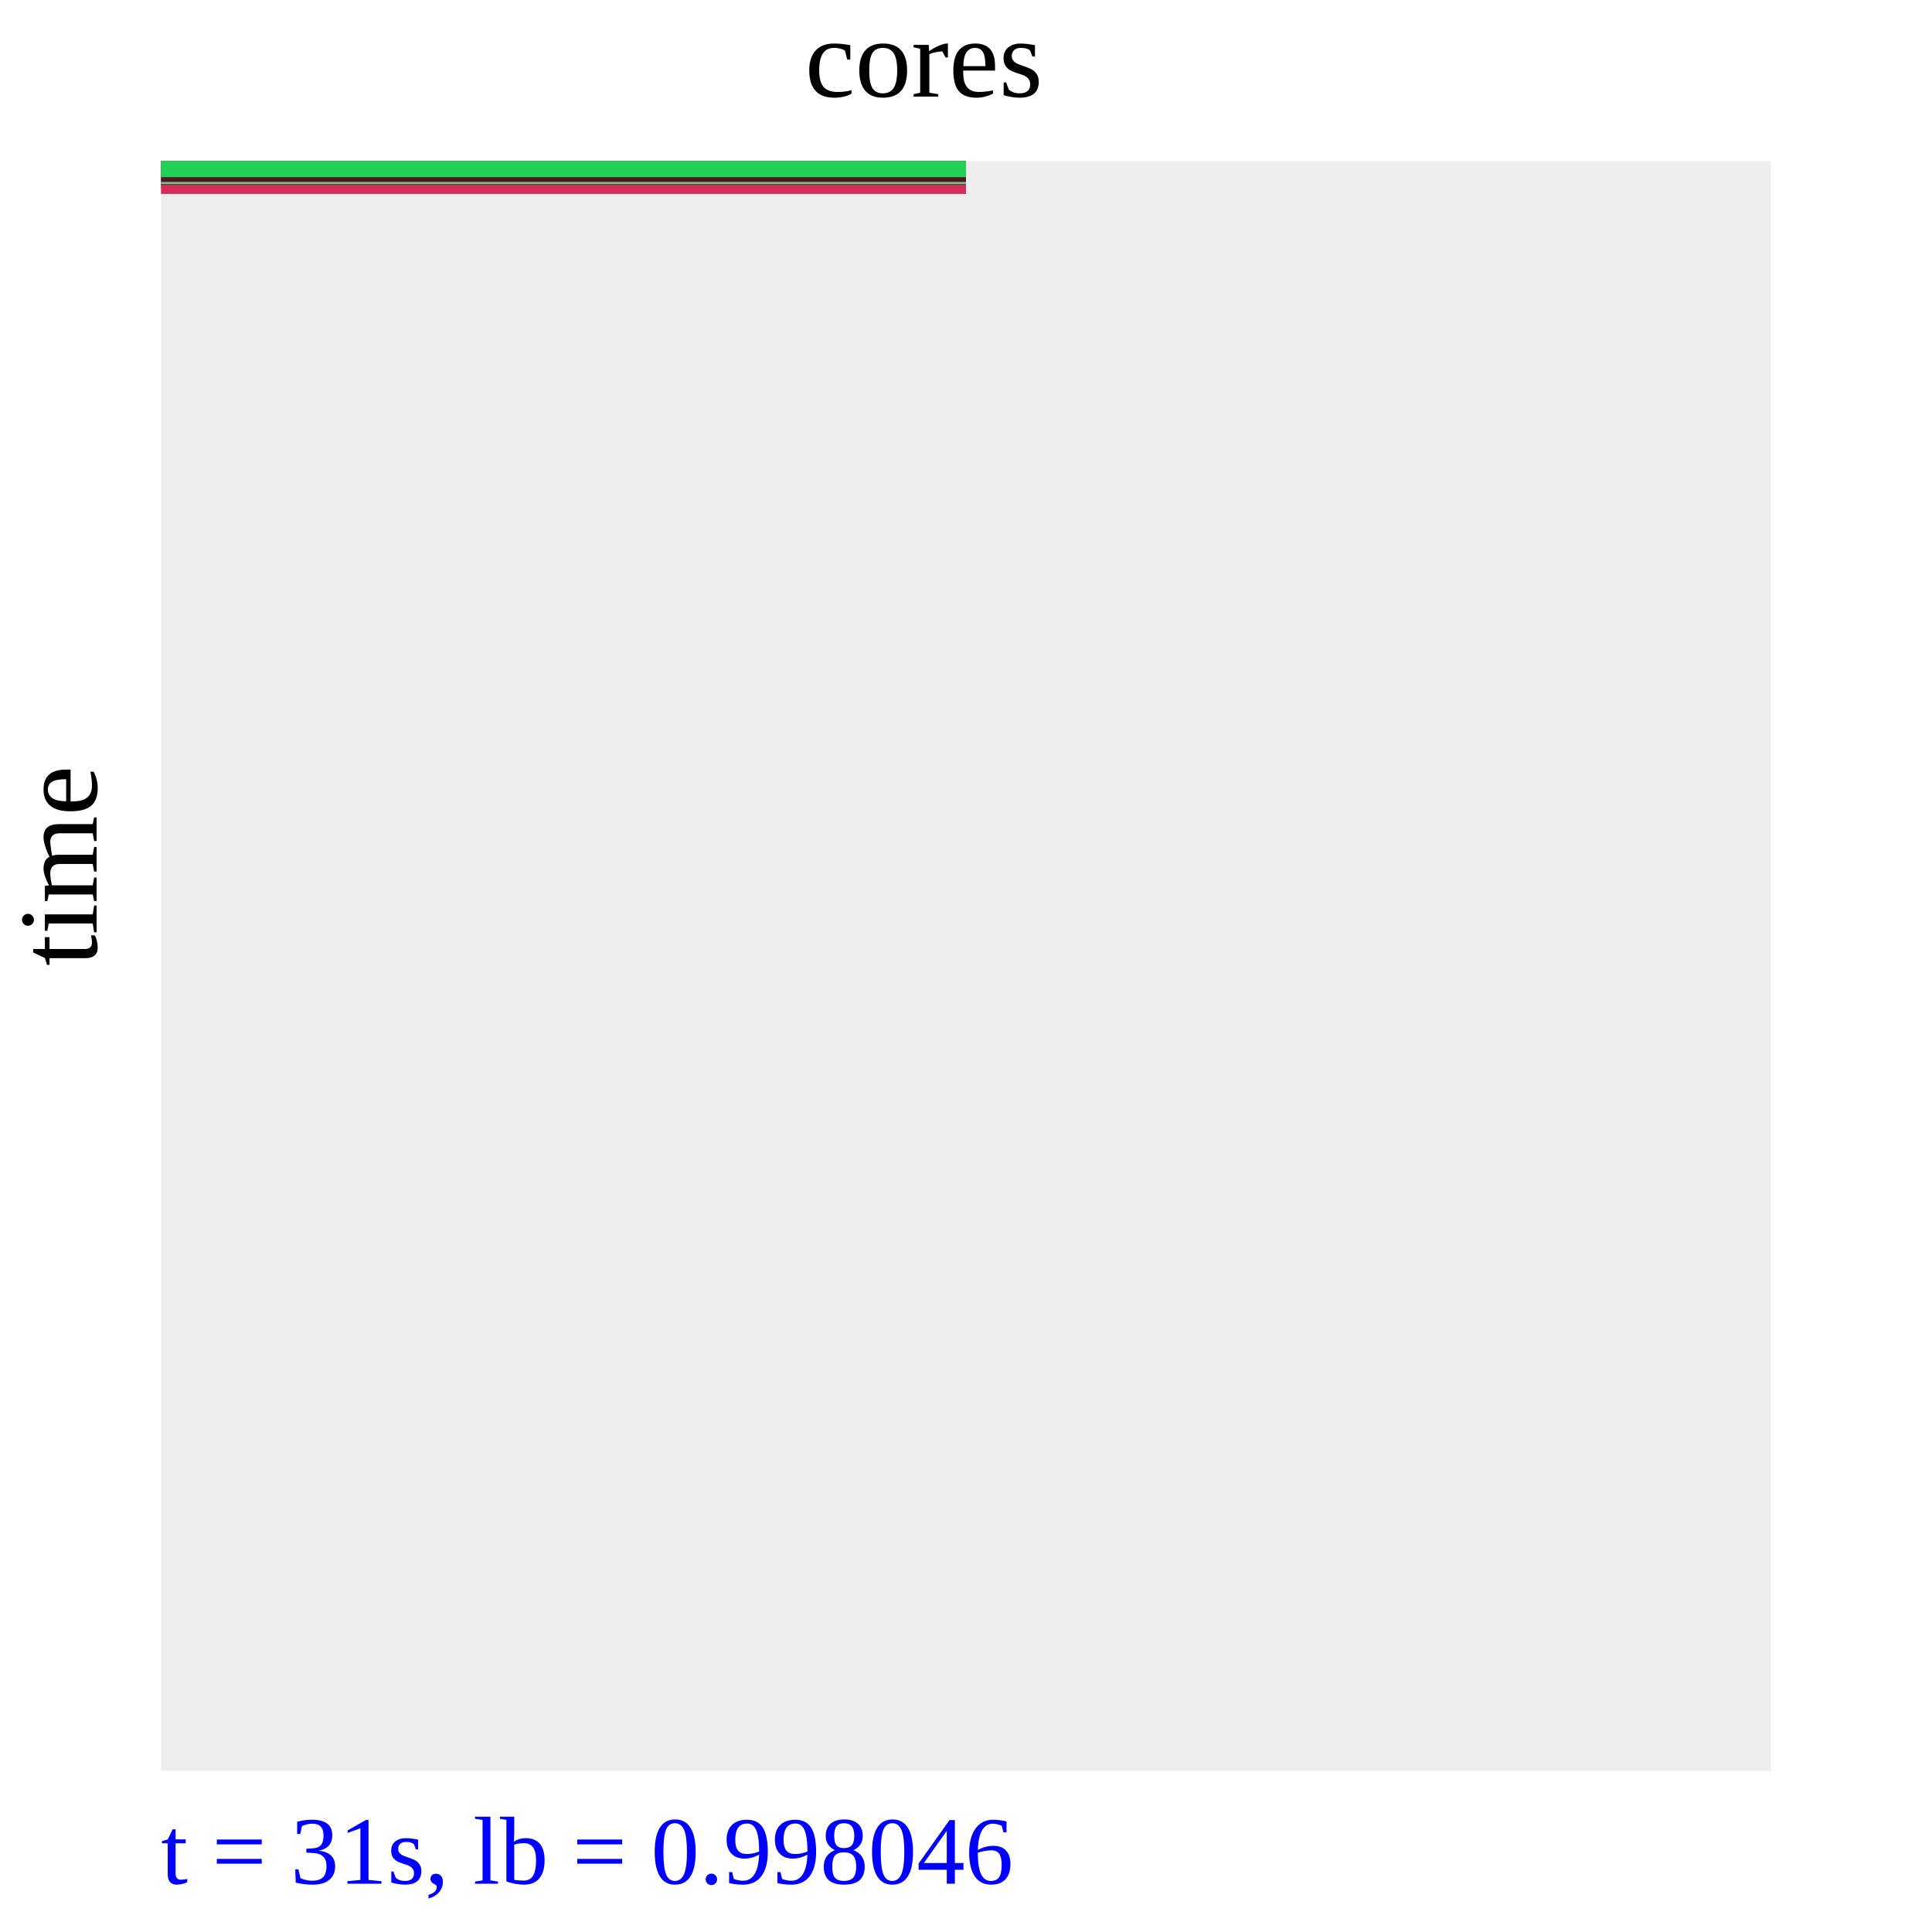
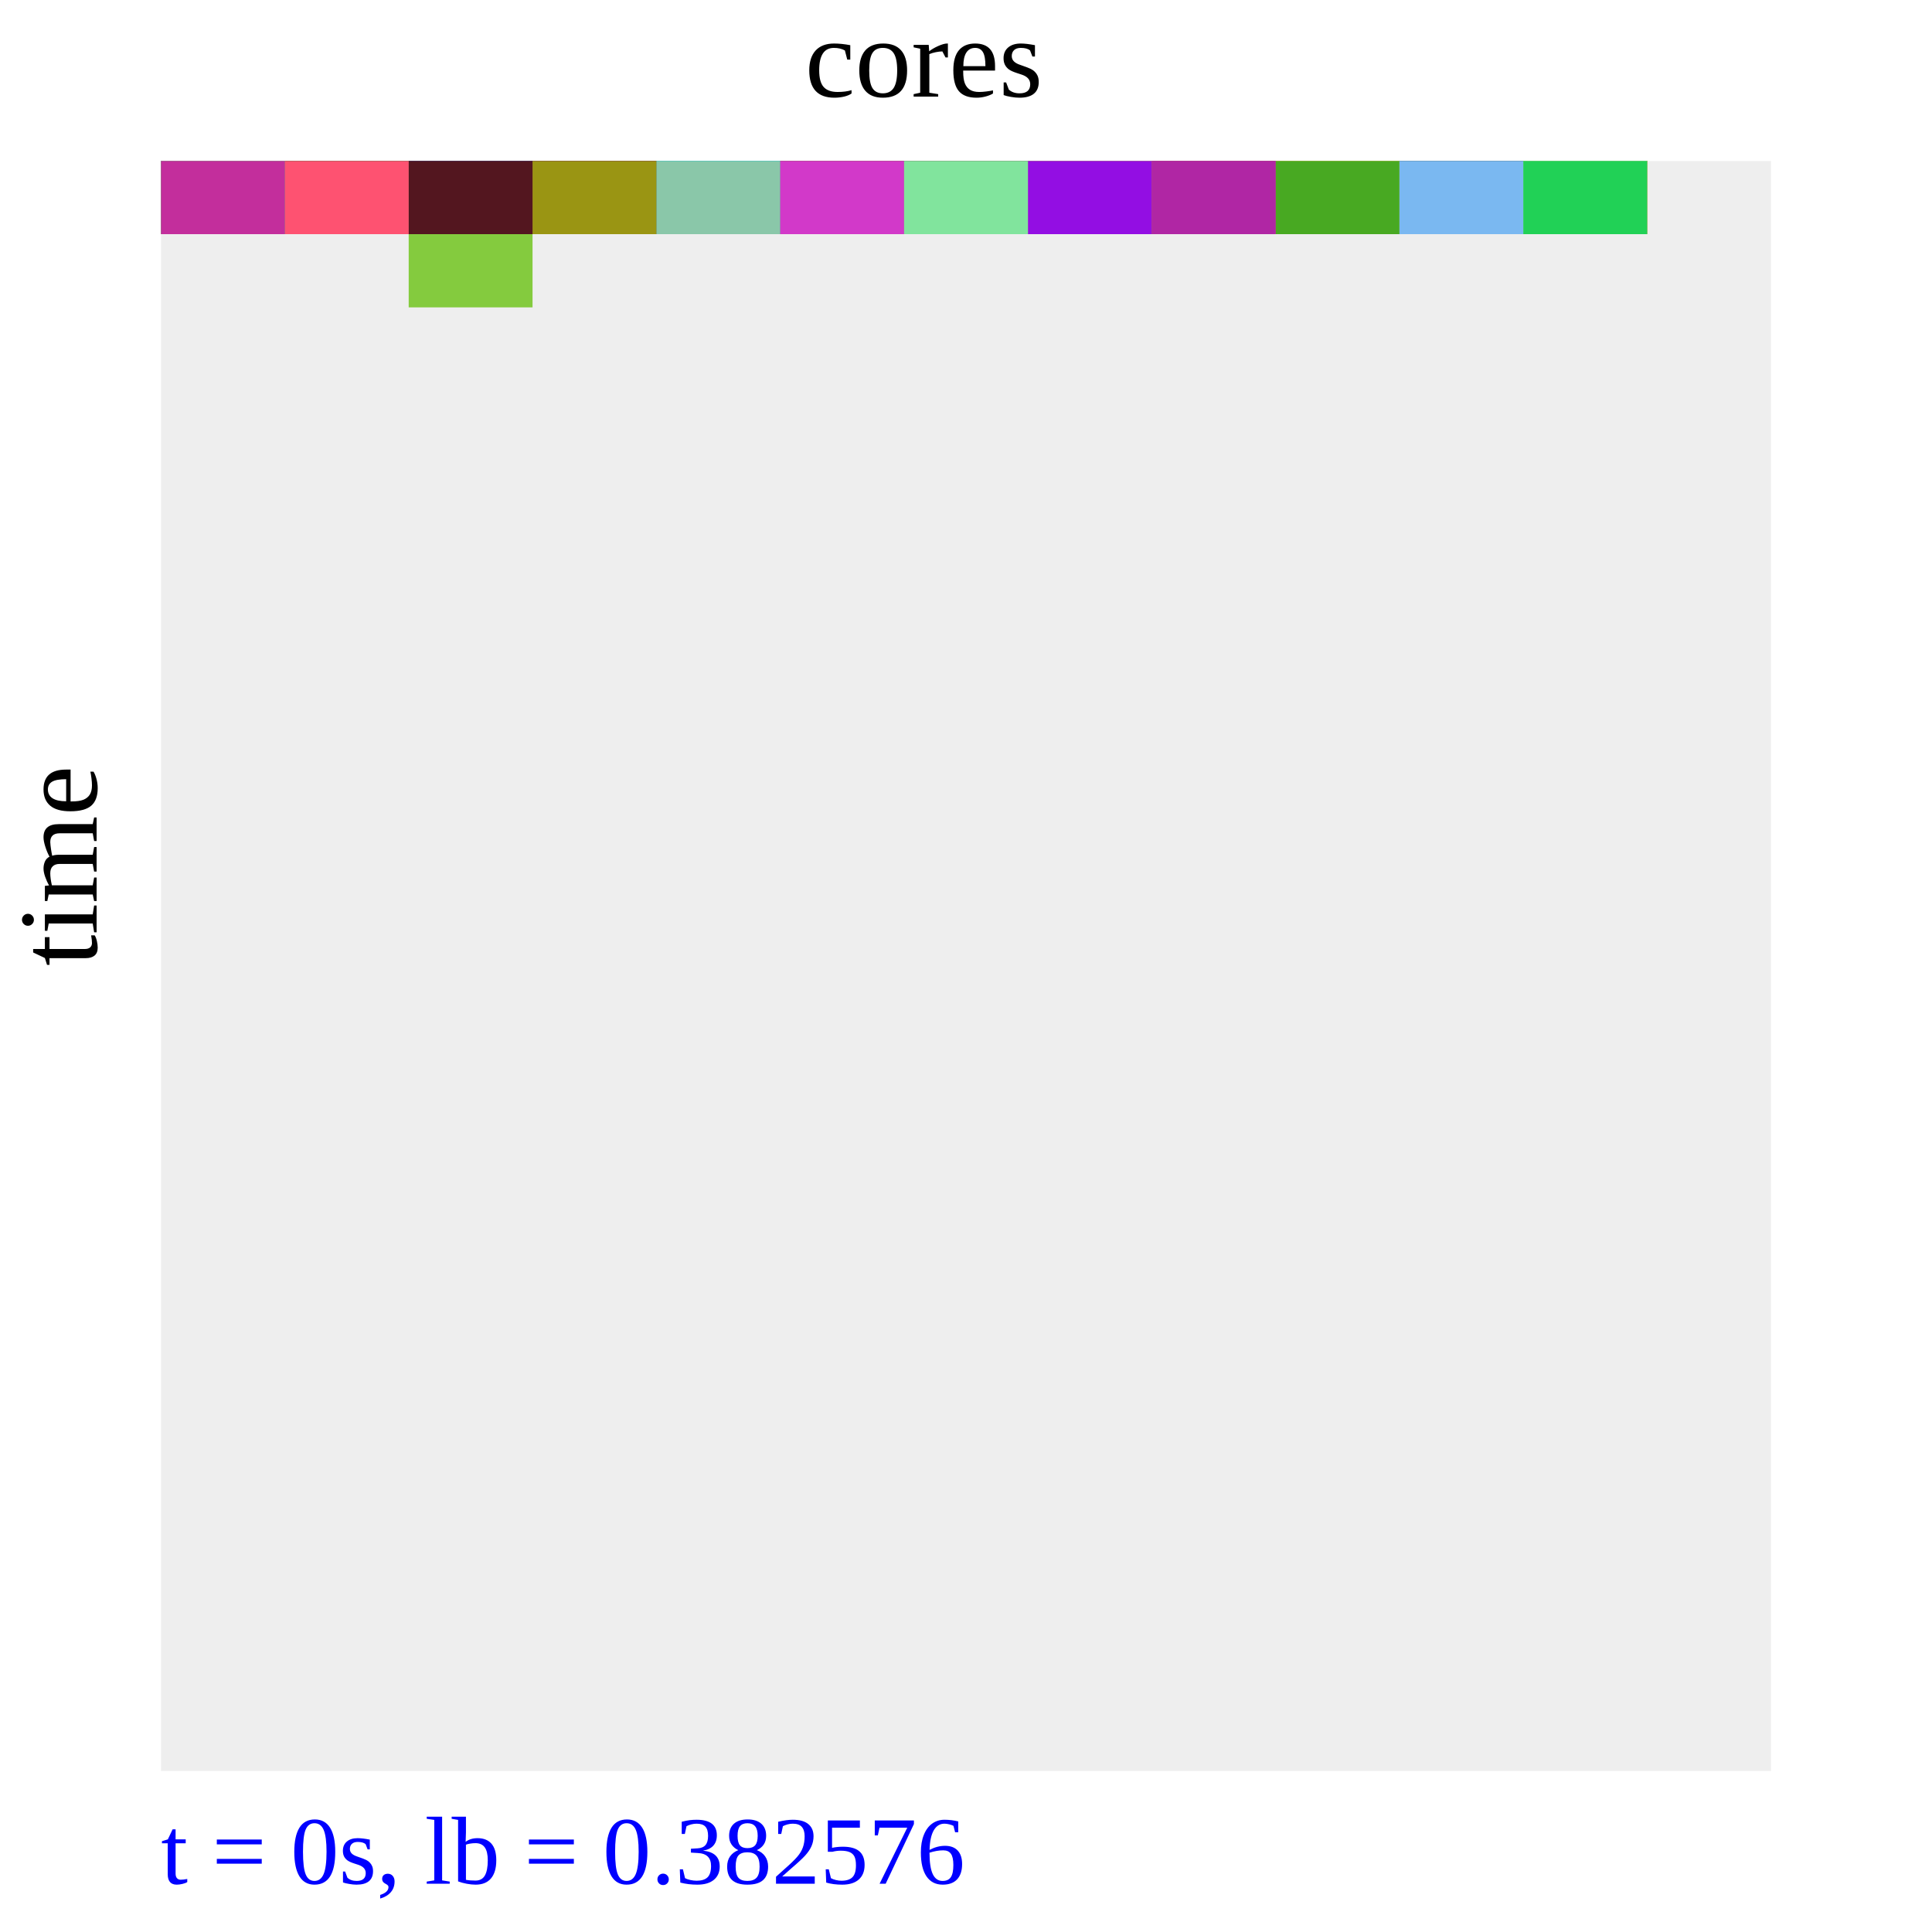
<svg xmlns="http://www.w3.org/2000/svg" x="0" y="0" width="600" height="600">
  <rect x="0%" y="0%" height="100%" width="100%" style="fill: #ffffff" />
  <svg x="0" y="0">
    <text fill="dark" font-size="35" transform="translate(250, 30)">cores</text>
  </svg>
  <svg x="0" y="0">
    <text fill="dark" font-size="35" transform="translate(30, 300) rotate(270)">time</text>
  </svg>
  <svg x="50" y="550">
-     <text fill="blue" font-size="30" transform="translate(0, 35)">t = 31s, lb = 0.998046</text>
+     <text fill="blue" font-size="30" transform="translate(0, 35)">t = 0s, lb = 0.382576</text>
  </svg>
  <svg x="50" y="50" width="500" height="500">
    <rect x="0%" y="0%" height="100%" width="100%" style="fill: #eeeeee" />
-     <rect x="0" y="0" height="2.659" width="250" style="fill: #76931f" />
-     <rect x="0" y="0" height="4.645" width="250" style="fill: #ac9dab" />
-     <rect x="0" y="0" height="3.379" width="250" style="fill: #2b36c2" />
-     <rect x="0" y="0" height="6.439" width="250" style="fill: #48b87d" />
-     <rect x="0" y="0" height="3.171" width="250" style="fill: #6ae33f" />
-     <rect x="0" y="0" height="3.908" width="250" style="fill: #9a62d7" />
-     <rect x="0" y="0" height="4.629" width="250" style="fill: #183a5d" />
-     <rect x="0" y="0" height="2.947" width="250" style="fill: #5789e4" />
-     <rect x="0" y="0" height="5.814" width="250" style="fill: #b2d6b4" />
-     <rect x="0" y="0" height="4.565" width="250" style="fill: #41e241" />
-     <rect x="0" y="0" height="5.862" width="250" style="fill: #1dc709" />
-     <rect x="0" y="0" height="6.567" width="250" style="fill: #e111c7" />
-     <rect x="0" y="0" height="5.109" width="250" style="fill: #e1e7ac" />
-     <rect x="0" y="0" height="4.853" width="250" style="fill: #b6f8ca" />
-     <rect x="0" y="0" height="5.029" width="250" style="fill: #c0bb2f" />
-     <rect x="0" y="0" height="6.423" width="250" style="fill: #c4c8bc" />
-     <rect x="0" y="0" height="2.771" width="250" style="fill: #2ae3ba" />
-     <rect x="0" y="0" height="4.965" width="250" style="fill: #aab916" />
-     <rect x="0" y="0" height="4.661" width="250" style="fill: #5cc458" />
-     <rect x="0" y="0" height="8.28" width="250" style="fill: #e199cb" />
-     <rect x="0" y="0" height="5.59" width="250" style="fill: #89f51b" />
-     <rect x="0" y="0" height="4.837" width="250" style="fill: #135f70" />
-     <rect x="0" y="0" height="3.844" width="250" style="fill: #91a5ab" />
-     <rect x="0" y="0" height="7.624" width="250" style="fill: #b0874d" />
-     <rect x="0" y="0" height="6.647" width="250" style="fill: #f3e8cb" />
-     <rect x="0" y="0" height="7.223" width="250" style="fill: #4543a5" />
-     <rect x="0" y="0" height="6.182" width="250" style="fill: #eb93b0" />
-     <rect x="0" y="0" height="4.485" width="250" style="fill: #441e9c" />
-     <rect x="0" y="0" height="3.091" width="250" style="fill: #a4c2b0" />
-     <rect x="0" y="0" height="4.773" width="250" style="fill: #fb3d30" />
-     <rect x="0" y="0" height="5.926" width="250" style="fill: #875cbf" />
-     <rect x="0" y="0" height="5.67" width="250" style="fill: #29abd5" />
-     <rect x="0" y="0" height="4.132" width="250" style="fill: #b1acf3" />
-     <rect x="0" y="0" height="5.51" width="250" style="fill: #8984b3" />
-     <rect x="0" y="0" height="4.869" width="250" style="fill: #5ae882" />
-     <rect x="0" y="0" height="3.988" width="250" style="fill: #809dd4" />
-     <rect x="0" y="0" height="3.411" width="250" style="fill: #cfe7ab" />
-     <rect x="0" y="0" height="5.75" width="250" style="fill: #c5c61b" />
-     <rect x="0" y="0" height="5.125" width="250" style="fill: #aa52e0" />
-     <rect x="0" y="0" height="3.892" width="250" style="fill: #53b4c3" />
-     <rect x="0" y="0" height="7.432" width="250" style="fill: #643f20" />
-     <rect x="0" y="0" height="4.324" width="250" style="fill: #4ef259" />
-     <rect x="0" y="0" height="4.581" width="250" style="fill: #d2e980" />
-     <rect x="0" y="0" height="4.517" width="250" style="fill: #42a948" />
-     <rect x="0" y="0" height="5.398" width="250" style="fill: #aac5e8" />
-     <rect x="0" y="0" height="2.226" width="250" style="fill: #84cb3e" />
-     <rect x="0" y="0" height="5.285" width="250" style="fill: #c7db92" />
-     <rect x="0" y="0" height="5.686" width="250" style="fill: #5643fd" />
-     <rect x="0" y="0" height="5.237" width="250" style="fill: #34fdd4" />
-     <rect x="0" y="0" height="5.365" width="250" style="fill: #67e2cc" />
-     <rect x="0" y="0" height="2.995" width="250" style="fill: #a40603" />
-     <rect x="0" y="0" height="5.878" width="250" style="fill: #5cb274" />
-     <rect x="0" y="0" height="3.508" width="250" style="fill: #4cb90a" />
-     <rect x="0" y="0" height="5.51" width="250" style="fill: #63e51c" />
-     <rect x="0" y="0" height="3.908" width="250" style="fill: #973790" />
-     <rect x="0" y="0" height="4.116" width="250" style="fill: #334394" />
-     <rect x="0" y="0" height="4.324" width="250" style="fill: #7e0208" />
-     <rect x="0" y="0" height="4.196" width="250" style="fill: #6541e4" />
-     <rect x="0" y="0" height="3.379" width="250" style="fill: #c48a99" />
-     <rect x="0" y="0" height="4.949" width="250" style="fill: #630aa9" />
-     <rect x="0" y="0" height="4.068" width="250" style="fill: #aece15" />
-     <rect x="0" y="0" height="3.395" width="250" style="fill: #3843a4" />
-     <rect x="0" y="0" height="8.505" width="250" style="fill: #b19027" />
-     <rect x="0" y="0" height="5.173" width="250" style="fill: #4ebc95" />
-     <rect x="0" y="0" height="7.143" width="250" style="fill: #5f8592" />
-     <rect x="0" y="0" height="6.294" width="250" style="fill: #e30a22" />
-     <rect x="0" y="0" height="4.773" width="250" style="fill: #05a485" />
-     <rect x="0" y="0" height="4.421" width="250" style="fill: #846248" />
-     <rect x="0" y="0" height="5.349" width="250" style="fill: #987550" />
-     <rect x="0" y="0" height="6.23" width="250" style="fill: #aaf209" />
-     <rect x="0" y="0" height="4.164" width="250" style="fill: #4ec59e" />
-     <rect x="0" y="0" height="6.086" width="250" style="fill: #7931dc" />
-     <rect x="0" y="0" height="6.086" width="250" style="fill: #650c74" />
-     <rect x="0" y="0" height="3.588" width="250" style="fill: #51cc61" />
-     <rect x="0" y="0" height="4.421" width="250" style="fill: #c0cb2c" />
-     <rect x="0" y="0" height="7.159" width="250" style="fill: #46a1b3" />
-     <rect x="0" y="0" height="4.757" width="250" style="fill: #f2c349" />
-     <rect x="0" y="0" height="2.867" width="250" style="fill: #faff76" />
-     <rect x="0" y="0" height="5.958" width="250" style="fill: #3c7f8d" />
-     <rect x="0" y="0" height="5.734" width="250" style="fill: #14ddff" />
-     <rect x="0" y="0" height="3.331" width="250" style="fill: #946351" />
-     <rect x="0" y="0" height="4.565" width="250" style="fill: #744378" />
-     <rect x="0" y="0" height="10.219" width="250" style="fill: #d62c59" />
-     <rect x="0" y="0" height="4.212" width="250" style="fill: #285a8d" />
-     <rect x="0" y="0" height="5.301" width="250" style="fill: #791561" />
-     <rect x="0" y="0" height="7.464" width="250" style="fill: #4f5a2a" />
-     <rect x="0" y="0" height="3.828" width="250" style="fill: #c9e0d6" />
-     <rect x="0" y="0" height="6.182" width="250" style="fill: #8aca62" />
-     <rect x="0" y="0" height="2.082" width="250" style="fill: #48a922" />
-     <rect x="0" y="0" height="5.638" width="250" style="fill: #7ab8f1" />
-     <rect x="0" y="0" height="5.894" width="250" style="fill: #930ee3" />
-     <rect x="0" y="0" height="7.079" width="250" style="fill: #8ac7a9" />
-     <rect x="0" y="0" height="5.205" width="250" style="fill: #d239c9" />
-     <rect x="0" y="0" height="3.78" width="250" style="fill: #b026a4" />
-     <rect x="0" y="0" height="1.538" width="250" style="fill: #81e49d" />
-     <rect x="0" y="0" height="6.535" width="250" style="fill: #53161f" />
-     <rect x="0" y="0" height="3.54" width="250" style="fill: #9a9513" />
-     <rect x="0" y="0" height="4.757" width="250" style="fill: #fe5271" />
-     <rect x="0" y="0" height="4.613" width="250" style="fill: #c32e9c" />
-     <rect x="0" y="0" height="5.029" width="250" style="fill: #21d156" />
+     <rect x="0" y="0" height="22.727" width="38.462" style="fill: #76931f" />
+     <rect x="230.769" y="0" height="22.727" width="38.462" style="fill: #ac9dab" />
+     <rect x="115.385" y="0" height="22.727" width="38.462" style="fill: #2b36c2" />
+     <rect x="38.462" y="0" height="22.727" width="38.462" style="fill: #48b87d" />
+     <rect x="346.154" y="0" height="22.727" width="38.462" style="fill: #6ae33f" />
+     <rect x="269.231" y="0" height="22.727" width="38.462" style="fill: #9a62d7" />
+     <rect x="153.846" y="0" height="22.727" width="38.462" style="fill: #183a5d" />
+     <rect x="76.923" y="0" height="22.727" width="38.462" style="fill: #5789e4" />
+     <rect x="384.615" y="0" height="22.727" width="38.462" style="fill: #b2d6b4" />
+     <rect x="307.692" y="0" height="22.727" width="38.462" style="fill: #41e241" />
+     <rect x="192.308" y="0" height="22.727" width="38.462" style="fill: #1dc709" />
+     <rect x="423.077" y="0" height="22.727" width="38.462" style="fill: #e111c7" />
+     <rect x="230.769" y="0" height="22.727" width="38.462" style="fill: #e1e7ac" />
+     <rect x="0" y="0" height="22.727" width="38.462" style="fill: #b6f8ca" />
+     <rect x="115.385" y="0" height="22.727" width="38.462" style="fill: #c0bb2f" />
+     <rect x="38.462" y="0" height="22.727" width="38.462" style="fill: #c4c8bc" />
+     <rect x="346.154" y="0" height="22.727" width="38.462" style="fill: #2ae3ba" />
+     <rect x="269.231" y="0" height="22.727" width="38.462" style="fill: #aab916" />
+     <rect x="153.846" y="0" height="22.727" width="38.462" style="fill: #5cc458" />
+     <rect x="384.615" y="0" height="22.727" width="38.462" style="fill: #e199cb" />
+     <rect x="76.923" y="0" height="22.727" width="38.462" style="fill: #89f51b" />
+     <rect x="307.692" y="0" height="22.727" width="38.462" style="fill: #135f70" />
+     <rect x="192.308" y="0" height="22.727" width="38.462" style="fill: #91a5ab" />
+     <rect x="230.769" y="0" height="22.727" width="38.462" style="fill: #b0874d" />
+     <rect x="423.077" y="0" height="22.727" width="38.462" style="fill: #f3e8cb" />
+     <rect x="0" y="0" height="22.727" width="38.462" style="fill: #4543a5" />
+     <rect x="115.385" y="0" height="22.727" width="38.462" style="fill: #eb93b0" />
+     <rect x="346.154" y="0" height="22.727" width="38.462" style="fill: #441e9c" />
+     <rect x="38.462" y="0" height="22.727" width="38.462" style="fill: #a4c2b0" />
+     <rect x="269.231" y="0" height="22.727" width="38.462" style="fill: #fb3d30" />
+     <rect x="384.615" y="0" height="22.727" width="38.462" style="fill: #875cbf" />
+     <rect x="153.846" y="0" height="22.727" width="38.462" style="fill: #29abd5" />
+     <rect x="76.923" y="0" height="22.727" width="38.462" style="fill: #b1acf3" />
+     <rect x="192.308" y="0" height="22.727" width="38.462" style="fill: #8984b3" />
+     <rect x="307.692" y="0" height="22.727" width="38.462" style="fill: #5ae882" />
+     <rect x="230.769" y="0" height="22.727" width="38.462" style="fill: #809dd4" />
+     <rect x="0" y="0" height="22.727" width="38.462" style="fill: #cfe7ab" />
+     <rect x="423.077" y="0" height="22.727" width="38.462" style="fill: #c5c61b" />
+     <rect x="115.385" y="0" height="22.727" width="38.462" style="fill: #aa52e0" />
+     <rect x="38.462" y="0" height="22.727" width="38.462" style="fill: #53b4c3" />
+     <rect x="346.154" y="0" height="22.727" width="38.462" style="fill: #643f20" />
+     <rect x="269.231" y="0" height="22.727" width="38.462" style="fill: #4ef259" />
+     <rect x="384.615" y="0" height="22.727" width="38.462" style="fill: #d2e980" />
+     <rect x="153.846" y="0" height="22.727" width="38.462" style="fill: #42a948" />
+     <rect x="192.308" y="0" height="22.727" width="38.462" style="fill: #aac5e8" />
+     <rect x="76.923" y="0" height="45.455" width="38.462" style="fill: #84cb3e" />
+     <rect x="307.692" y="0" height="22.727" width="38.462" style="fill: #c7db92" />
+     <rect x="230.769" y="0" height="22.727" width="38.462" style="fill: #5643fd" />
+     <rect x="0" y="0" height="22.727" width="38.462" style="fill: #34fdd4" />
+     <rect x="115.385" y="0" height="22.727" width="38.462" style="fill: #67e2cc" />
+     <rect x="423.077" y="0" height="22.727" width="38.462" style="fill: #a40603" />
+     <rect x="38.462" y="0" height="22.727" width="38.462" style="fill: #5cb274" />
+     <rect x="269.231" y="0" height="22.727" width="38.462" style="fill: #4cb90a" />
+     <rect x="346.154" y="0" height="22.727" width="38.462" style="fill: #63e51c" />
+     <rect x="384.615" y="0" height="22.727" width="38.462" style="fill: #973790" />
+     <rect x="153.846" y="0" height="22.727" width="38.462" style="fill: #334394" />
+     <rect x="192.308" y="0" height="22.727" width="38.462" style="fill: #7e0208" />
+     <rect x="307.692" y="0" height="22.727" width="38.462" style="fill: #6541e4" />
+     <rect x="230.769" y="0" height="22.727" width="38.462" style="fill: #c48a99" />
+     <rect x="76.923" y="0" height="22.727" width="38.462" style="fill: #630aa9" />
+     <rect x="115.385" y="0" height="22.727" width="38.462" style="fill: #aece15" />
+     <rect x="38.462" y="0" height="22.727" width="38.462" style="fill: #3843a4" />
+     <rect x="423.077" y="0" height="22.727" width="38.462" style="fill: #b19027" />
+     <rect x="0" y="0" height="22.727" width="38.462" style="fill: #4ebc95" />
+     <rect x="269.231" y="0" height="22.727" width="38.462" style="fill: #5f8592" />
+     <rect x="346.154" y="0" height="22.727" width="38.462" style="fill: #e30a22" />
+     <rect x="153.846" y="0" height="22.727" width="38.462" style="fill: #05a485" />
+     <rect x="384.615" y="0" height="22.727" width="38.462" style="fill: #846248" />
+     <rect x="192.308" y="0" height="22.727" width="38.462" style="fill: #987550" />
+     <rect x="230.769" y="0" height="22.727" width="38.462" style="fill: #aaf209" />
+     <rect x="307.692" y="0" height="22.727" width="38.462" style="fill: #4ec59e" />
+     <rect x="76.923" y="0" height="22.727" width="38.462" style="fill: #7931dc" />
+     <rect x="115.385" y="0" height="22.727" width="38.462" style="fill: #650c74" />
+     <rect x="38.462" y="0" height="22.727" width="38.462" style="fill: #51cc61" />
+     <rect x="423.077" y="0" height="22.727" width="38.462" style="fill: #c0cb2c" />
+     <rect x="0" y="0" height="22.727" width="38.462" style="fill: #46a1b3" />
+     <rect x="269.231" y="0" height="22.727" width="38.462" style="fill: #f2c349" />
+     <rect x="346.154" y="0" height="22.727" width="38.462" style="fill: #faff76" />
+     <rect x="384.615" y="0" height="22.727" width="38.462" style="fill: #3c7f8d" />
+     <rect x="153.846" y="0" height="22.727" width="38.462" style="fill: #14ddff" />
+     <rect x="192.308" y="0" height="22.727" width="38.462" style="fill: #946351" />
+     <rect x="230.769" y="0" height="22.727" width="38.462" style="fill: #744378" />
+     <rect x="307.692" y="0" height="22.727" width="38.462" style="fill: #d62c59" />
+     <rect x="76.923" y="0" height="22.727" width="38.462" style="fill: #285a8d" />
+     <rect x="115.385" y="0" height="22.727" width="38.462" style="fill: #791561" />
+     <rect x="38.462" y="0" height="22.727" width="38.462" style="fill: #4f5a2a" />
+     <rect x="423.077" y="0" height="22.727" width="38.462" style="fill: #c9e0d6" />
+     <rect x="0" y="0" height="22.727" width="38.462" style="fill: #8aca62" />
+     <rect x="346.154" y="0" height="22.727" width="38.462" style="fill: #48a922" />
+     <rect x="384.615" y="0" height="22.727" width="38.462" style="fill: #7ab8f1" />
+     <rect x="269.231" y="0" height="22.727" width="38.462" style="fill: #930ee3" />
+     <rect x="153.846" y="0" height="22.727" width="38.462" style="fill: #8ac7a9" />
+     <rect x="192.308" y="0" height="22.727" width="38.462" style="fill: #d239c9" />
+     <rect x="307.692" y="0" height="22.727" width="38.462" style="fill: #b026a4" />
+     <rect x="230.769" y="0" height="22.727" width="38.462" style="fill: #81e49d" />
+     <rect x="76.923" y="0" height="22.727" width="38.462" style="fill: #53161f" />
+     <rect x="115.385" y="0" height="22.727" width="38.462" style="fill: #9a9513" />
+     <rect x="38.462" y="0" height="22.727" width="38.462" style="fill: #fe5271" />
+     <rect x="0" y="0" height="22.727" width="38.462" style="fill: #c32e9c" />
+     <rect x="423.077" y="0" height="22.727" width="38.462" style="fill: #21d156" />
  </svg>
</svg>
